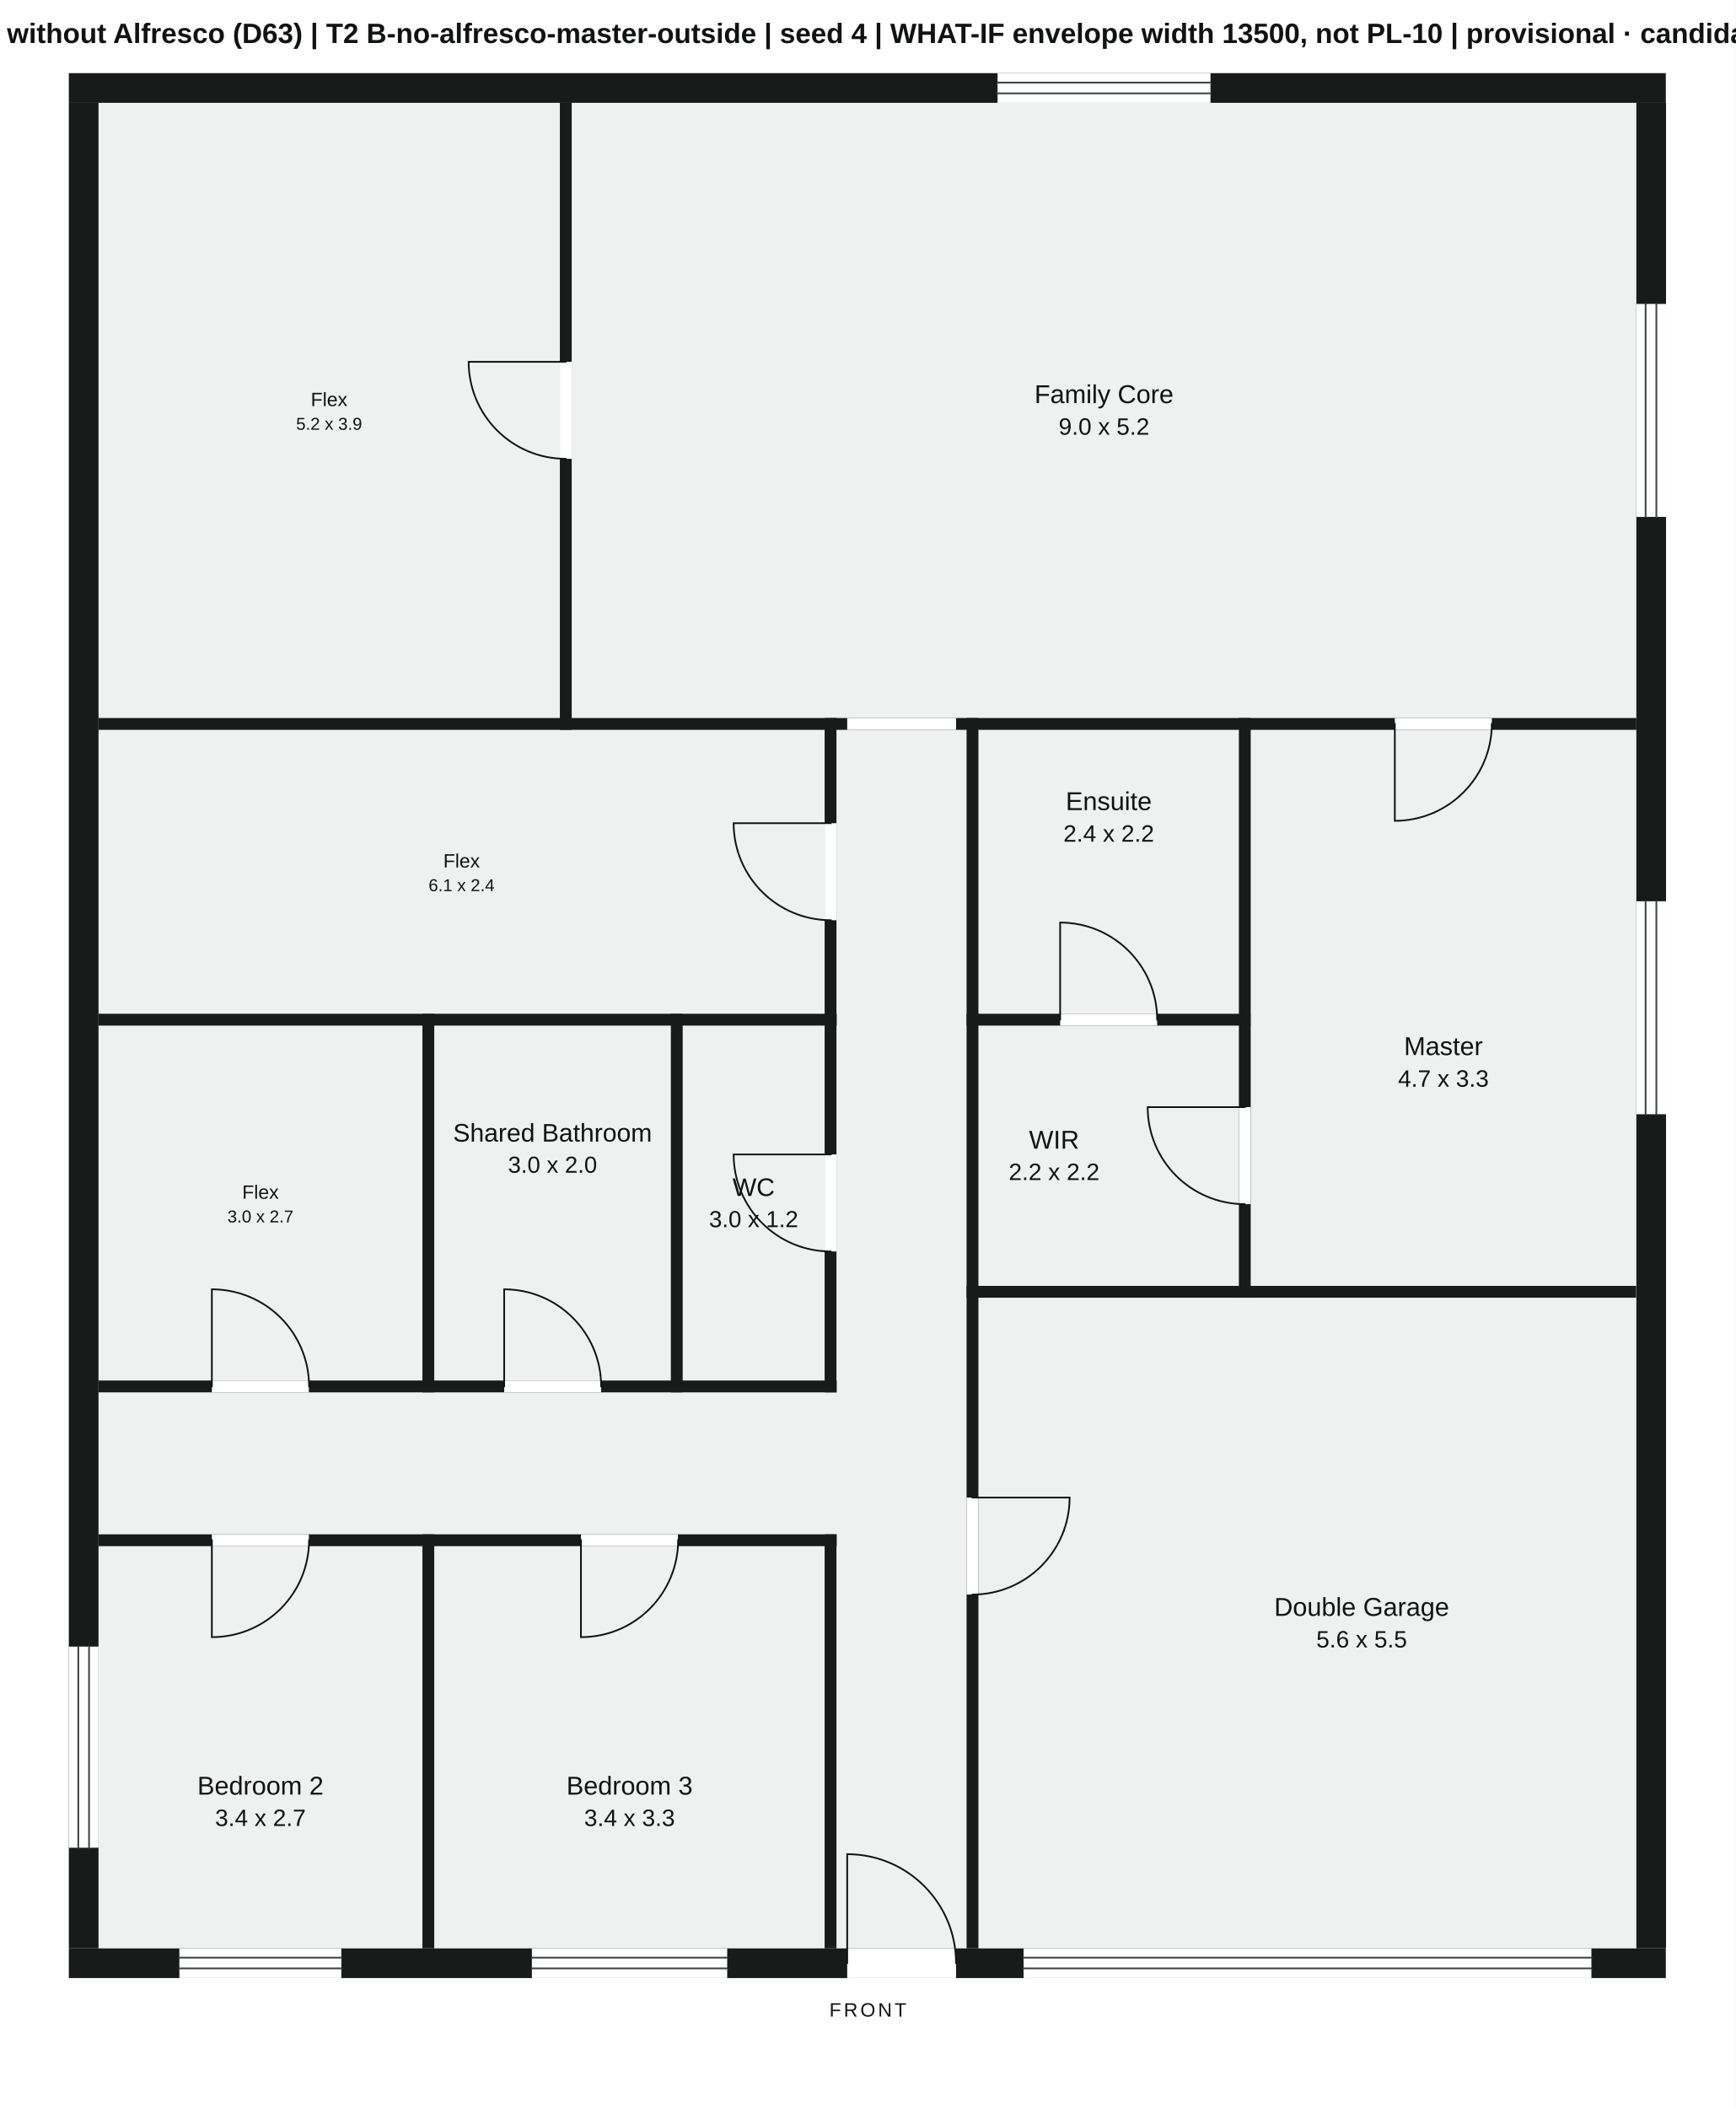
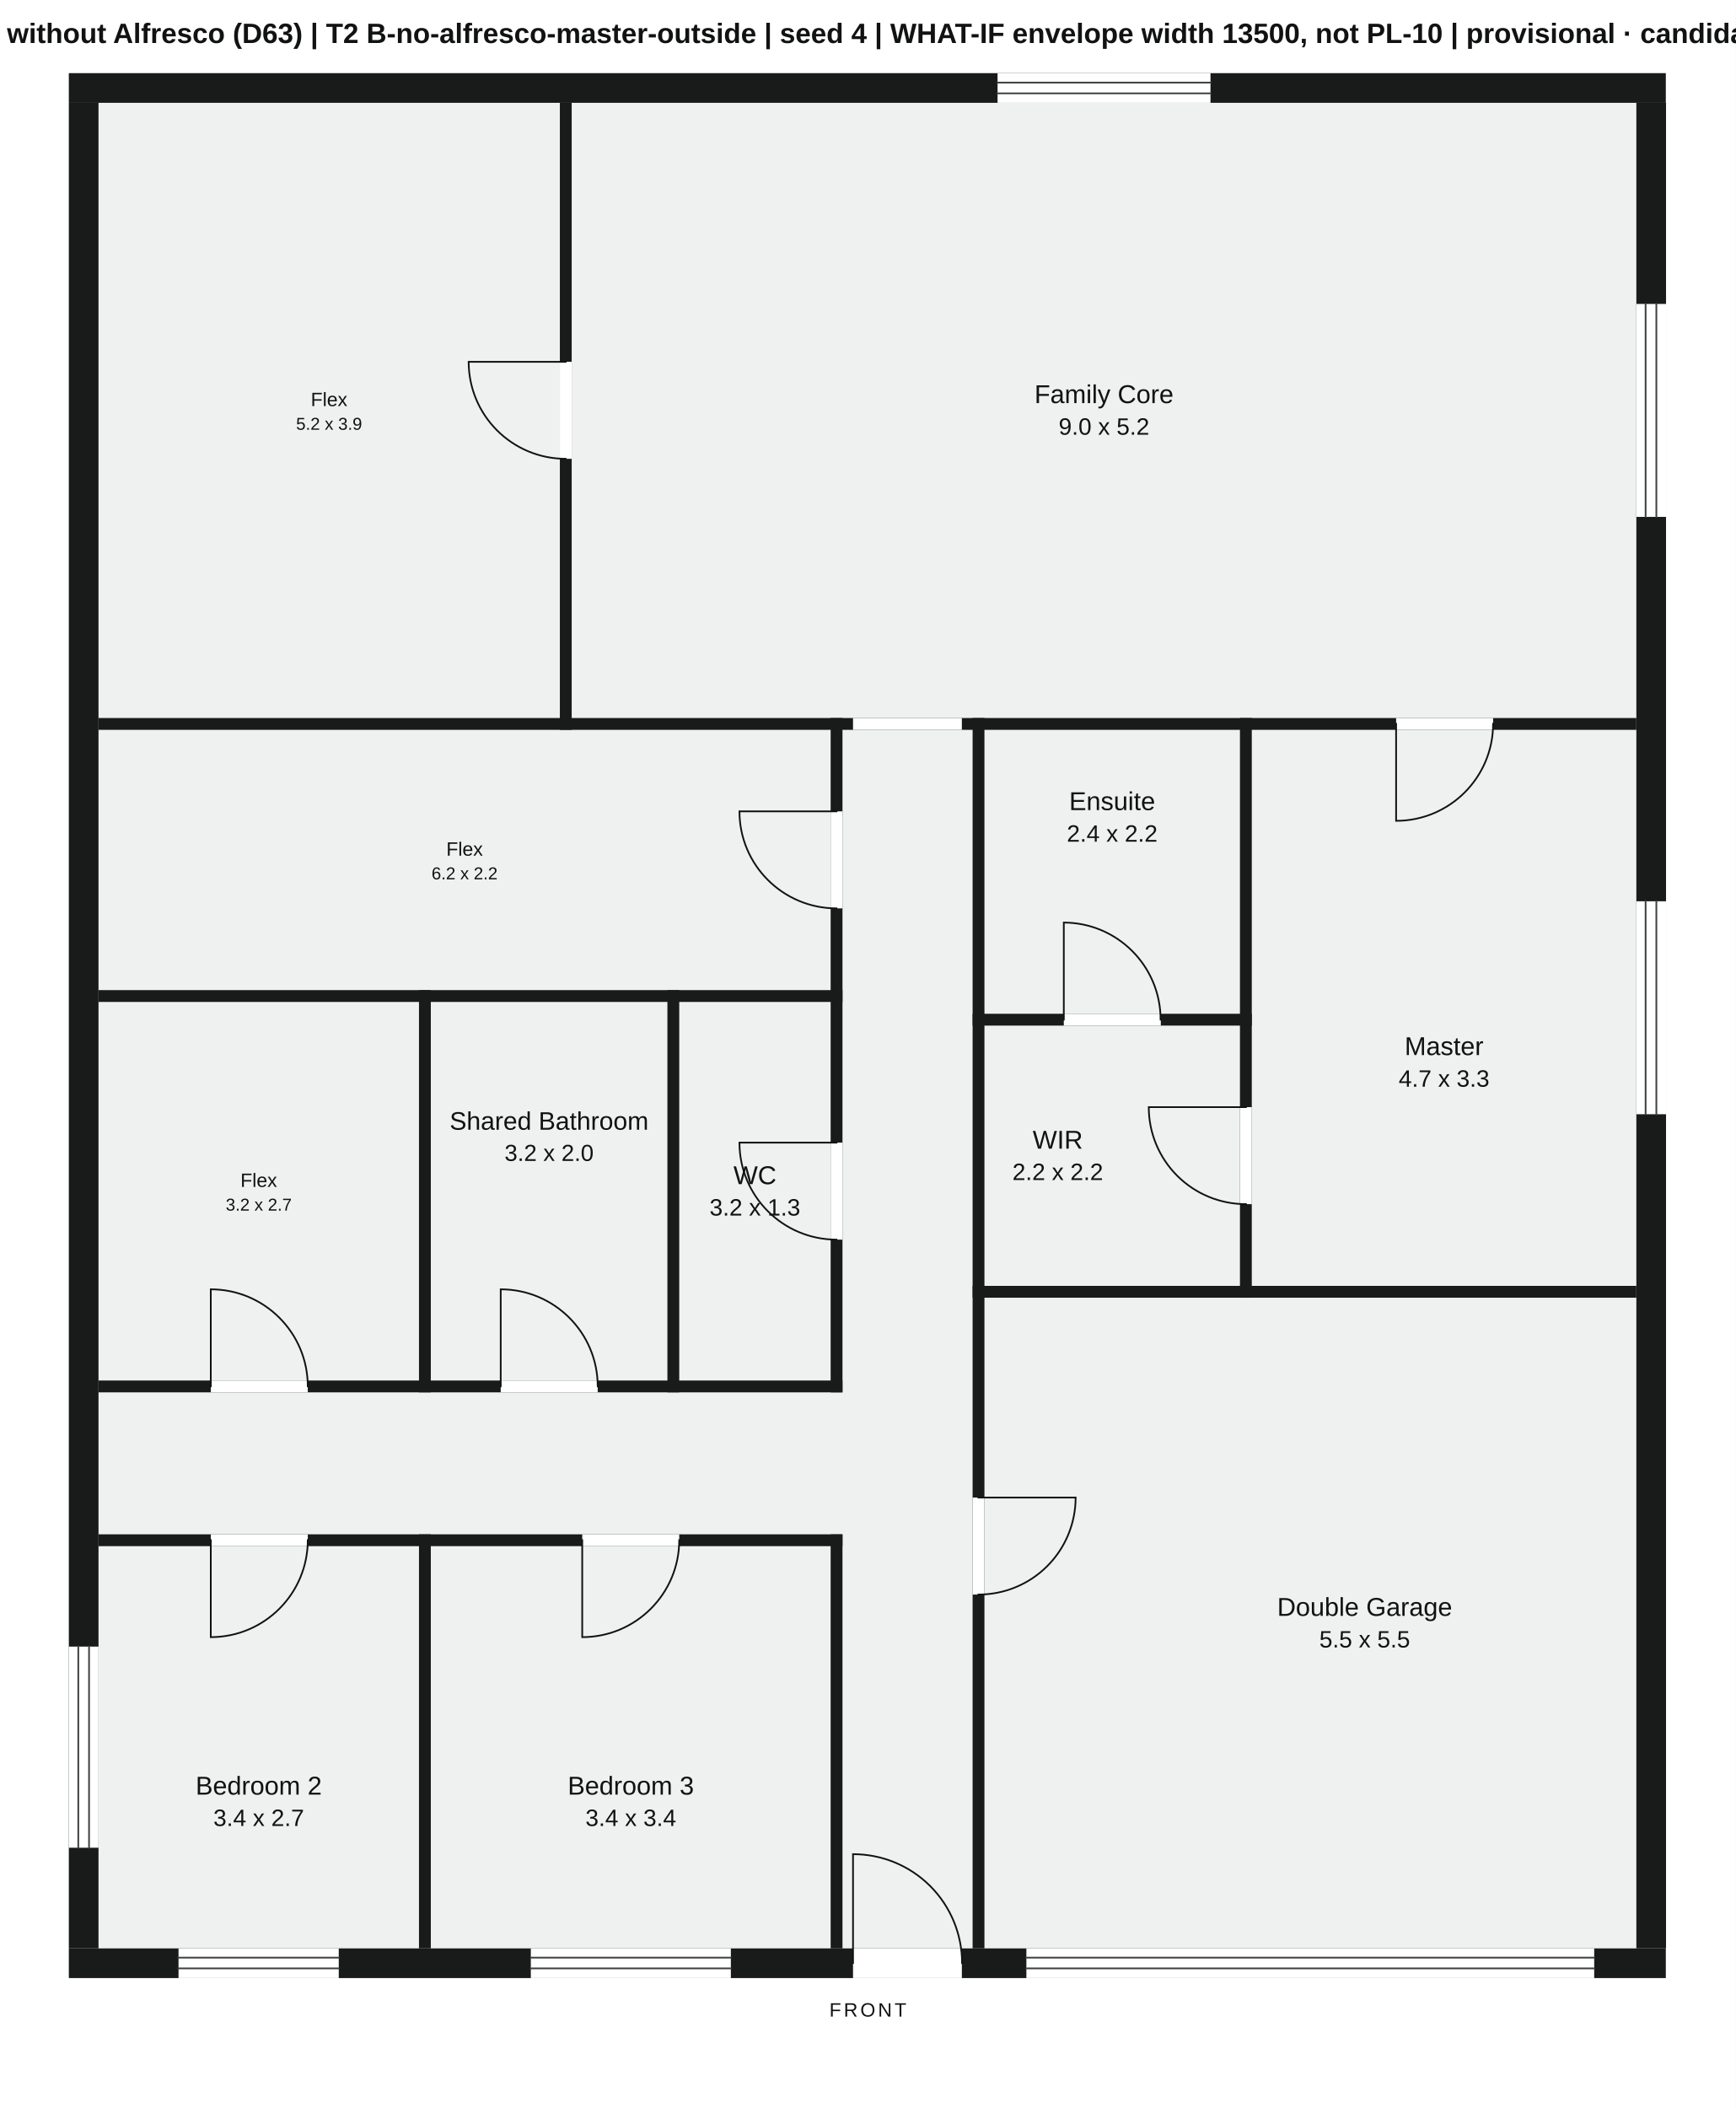
<svg xmlns="http://www.w3.org/2000/svg" width="807" height="980" viewBox="0 0 807 980" role="img" aria-label="GB-01 without Alfresco (D63) | T2 B-no-alfresco-master-outside | seed 4 | WHAT-IF envelope width 13500, not PL-10 | provisional · candidate 4-0" font-family="Arial, Helvetica, sans-serif" shape-rendering="geometricPrecision">
  <rect width="100%" height="100%" fill="#fff" />
  <rect x="45.8" y="47.8" width="715.0" height="858.0" fill="#eef1ef" stroke="none" />
-   <rect x="45.8" y="718.8" width="150.7" height="187.0" fill="#eef1ef" stroke="none" />
-   <rect x="201.9" y="718.8" width="181.5" height="187.0" fill="#eef1ef" stroke="none" />
-   <rect x="201.9" y="476.8" width="110.0" height="165.0" fill="#eef1ef" stroke="none" />
-   <rect x="317.4" y="476.8" width="66.0" height="165.0" fill="#eef1ef" stroke="none" />
-   <rect x="454.9" y="603.3" width="305.8" height="302.5" fill="#eef1ef" stroke="none" />
-   <rect x="581.5" y="339.3" width="179.3" height="258.5" fill="#eef1ef" stroke="none" />
-   <rect x="454.9" y="476.8" width="121.0" height="121.0" fill="#eef1ef" stroke="none" />
-   <rect x="454.9" y="339.3" width="121.0" height="132.0" fill="#eef1ef" stroke="none" />
+   <rect x="45.8" y="718.8" width="149.1" height="187.0" fill="#eef1ef" stroke="none" />
+   <rect x="200.3" y="718.8" width="185.9" height="187.0" fill="#eef1ef" stroke="none" />
+   <rect x="200.3" y="465.8" width="110.0" height="176.0" fill="#eef1ef" stroke="none" />
+   <rect x="315.8" y="465.8" width="70.4" height="176.0" fill="#eef1ef" stroke="none" />
+   <rect x="457.7" y="603.3" width="303.1" height="302.5" fill="#eef1ef" stroke="none" />
+   <rect x="582.0" y="339.3" width="178.8" height="258.5" fill="#eef1ef" stroke="none" />
+   <rect x="457.7" y="476.8" width="118.8" height="121.0" fill="#eef1ef" stroke="none" />
+   <rect x="457.7" y="339.3" width="118.8" height="132.0" fill="#eef1ef" stroke="none" />
  <rect x="265.8" y="47.8" width="495.0" height="286.0" fill="#eef1ef" stroke="none" />
-   <rect x="388.9" y="834.3" width="60.5" height="71.5" fill="#eef1ef" stroke="none" />
-   <rect x="388.9" y="339.3" width="60.5" height="495.0" fill="#eef1ef" stroke="none" />
-   <rect x="45.8" y="647.3" width="337.7" height="66.0" fill="#eef1ef" stroke="none" />
-   <rect x="358.7" y="647.3" width="55.0" height="66.0" fill="#eef1ef" stroke="none" />
+   <rect x="391.7" y="834.3" width="60.5" height="71.5" fill="#eef1ef" stroke="none" />
+   <rect x="391.7" y="339.3" width="60.5" height="495.0" fill="#eef1ef" stroke="none" />
+   <rect x="45.8" y="647.3" width="340.4" height="66.0" fill="#eef1ef" stroke="none" />
+   <rect x="361.4" y="647.3" width="55.0" height="66.0" fill="#eef1ef" stroke="none" />
  <rect x="32.0" y="34.0" width="742.5" height="13.8" fill="#191b1a" stroke="none" />
  <rect x="32.0" y="905.8" width="742.5" height="13.8" fill="#191b1a" stroke="none" />
  <rect x="32.0" y="47.8" width="13.8" height="858.0" fill="#191b1a" stroke="none" />
  <rect x="760.8" y="47.8" width="13.8" height="858.0" fill="#191b1a" stroke="none" />
-   <rect x="196.4" y="471.3" width="5.5" height="176.0" fill="#191b1a" stroke="none" />
-   <rect x="196.4" y="713.3" width="5.5" height="192.5" fill="#191b1a" stroke="none" />
-   <rect x="383.4" y="333.8" width="5.5" height="313.5" fill="#191b1a" stroke="none" />
-   <rect x="383.4" y="713.3" width="5.5" height="192.5" fill="#191b1a" stroke="none" />
-   <rect x="311.9" y="471.3" width="5.5" height="176.0" fill="#191b1a" stroke="none" />
-   <rect x="449.4" y="333.8" width="5.5" height="572.0" fill="#191b1a" stroke="none" />
-   <rect x="576.0" y="333.8" width="5.5" height="269.5" fill="#191b1a" stroke="none" />
+   <rect x="194.8" y="460.3" width="5.5" height="187.0" fill="#191b1a" stroke="none" />
+   <rect x="194.8" y="713.3" width="5.5" height="192.5" fill="#191b1a" stroke="none" />
+   <rect x="386.2" y="333.8" width="5.5" height="313.5" fill="#191b1a" stroke="none" />
+   <rect x="386.2" y="713.3" width="5.5" height="192.5" fill="#191b1a" stroke="none" />
+   <rect x="310.3" y="460.3" width="5.5" height="187.0" fill="#191b1a" stroke="none" />
+   <rect x="452.2" y="333.8" width="5.5" height="572.0" fill="#191b1a" stroke="none" />
+   <rect x="576.5" y="333.8" width="5.5" height="269.5" fill="#191b1a" stroke="none" />
  <rect x="260.3" y="47.8" width="5.5" height="291.5" fill="#191b1a" stroke="none" />
-   <rect x="45.8" y="713.3" width="343.2" height="5.5" fill="#191b1a" stroke="none" />
-   <rect x="45.8" y="471.3" width="343.2" height="5.5" fill="#191b1a" stroke="none" />
-   <rect x="449.4" y="471.3" width="132.0" height="5.5" fill="#191b1a" stroke="none" />
-   <rect x="45.8" y="641.8" width="343.2" height="5.5" fill="#191b1a" stroke="none" />
-   <rect x="449.4" y="597.8" width="311.3" height="5.5" fill="#191b1a" stroke="none" />
+   <rect x="45.8" y="713.3" width="345.9" height="5.5" fill="#191b1a" stroke="none" />
+   <rect x="45.8" y="460.3" width="345.9" height="5.5" fill="#191b1a" stroke="none" />
+   <rect x="45.8" y="641.8" width="345.9" height="5.5" fill="#191b1a" stroke="none" />
+   <rect x="452.2" y="597.8" width="308.6" height="5.5" fill="#191b1a" stroke="none" />
  <rect x="45.8" y="333.8" width="715.0" height="5.5" fill="#191b1a" stroke="none" />
+   <rect x="452.2" y="471.3" width="129.8" height="5.5" fill="#191b1a" stroke="none" />
  <g class="presentational-window" data-room-id="bed2">
-     <rect x="83.4" y="905.8" width="75.3" height="13.8" fill="#fff" stroke="none" />
-     <line x1="83.4" y1="910.1" x2="158.8" y2="910.1" stroke="#3d4240" stroke-width="0.8" stroke-linecap="square" />
-     <line x1="83.4" y1="915.1" x2="158.8" y2="915.1" stroke="#3d4240" stroke-width="0.8" stroke-linecap="square" />
+     <rect x="83.0" y="905.8" width="74.5" height="13.8" fill="#fff" stroke="none" />
+     <line x1="83.0" y1="910.1" x2="157.5" y2="910.1" stroke="#3d4240" stroke-width="0.8" stroke-linecap="square" />
+     <line x1="83.0" y1="915.1" x2="157.5" y2="915.1" stroke="#3d4240" stroke-width="0.8" stroke-linecap="square" />
  </g>
  <g class="presentational-window" data-room-id="bed2">
    <rect x="32.0" y="765.5" width="13.8" height="93.5" fill="#fff" stroke="none" />
    <line x1="36.4" y1="765.5" x2="36.4" y2="859.0" stroke="#3d4240" stroke-width="0.8" stroke-linecap="square" />
    <line x1="41.4" y1="765.5" x2="41.4" y2="859.0" stroke="#3d4240" stroke-width="0.8" stroke-linecap="square" />
  </g>
  <g class="presentational-window" data-room-id="bed3">
-     <rect x="247.3" y="905.8" width="90.8" height="13.8" fill="#fff" stroke="none" />
-     <line x1="247.3" y1="910.1" x2="338.1" y2="910.1" stroke="#3d4240" stroke-width="0.8" stroke-linecap="square" />
-     <line x1="247.3" y1="915.1" x2="338.1" y2="915.1" stroke="#3d4240" stroke-width="0.8" stroke-linecap="square" />
+     <rect x="246.8" y="905.8" width="93.0" height="13.8" fill="#fff" stroke="none" />
+     <line x1="246.8" y1="910.1" x2="339.7" y2="910.1" stroke="#3d4240" stroke-width="0.8" stroke-linecap="square" />
+     <line x1="246.8" y1="915.1" x2="339.7" y2="915.1" stroke="#3d4240" stroke-width="0.8" stroke-linecap="square" />
  </g>
  <g class="presentational-window" data-room-id="master">
    <rect x="760.8" y="419.0" width="13.8" height="99.0" fill="#fff" stroke="none" />
    <line x1="765.1" y1="419.0" x2="765.1" y2="518.0" stroke="#3d4240" stroke-width="0.8" stroke-linecap="square" />
    <line x1="770.1" y1="419.0" x2="770.1" y2="518.0" stroke="#3d4240" stroke-width="0.8" stroke-linecap="square" />
  </g>
  <g class="presentational-window" data-room-id="core">
    <rect x="463.8" y="34.0" width="99.0" height="13.8" fill="#fff" stroke="none" />
    <line x1="463.8" y1="38.4" x2="562.8" y2="38.4" stroke="#3d4240" stroke-width="0.8" stroke-linecap="square" />
    <line x1="463.8" y1="43.4" x2="562.8" y2="43.4" stroke="#3d4240" stroke-width="0.8" stroke-linecap="square" />
  </g>
  <g class="presentational-window" data-room-id="core">
    <rect x="760.8" y="141.3" width="13.8" height="99.0" fill="#fff" stroke="none" />
    <line x1="765.1" y1="141.3" x2="765.1" y2="240.3" stroke="#3d4240" stroke-width="0.8" stroke-linecap="square" />
    <line x1="770.1" y1="141.3" x2="770.1" y2="240.3" stroke="#3d4240" stroke-width="0.8" stroke-linecap="square" />
  </g>
  <g data-door-id="D-bed2" data-door-style="swing">
-     <rect x="98.5" y="713.3" width="45.1" height="5.5" fill="#fff" stroke="none" />
-     <path d="M98.5 716.0 L98.5 761.1 M143.7 716.0 A45.1 45.1 0 0 1 98.5 761.1" fill="none" stroke="#111312" stroke-width="0.8" stroke-linecap="square" />
+     <rect x="98.0" y="713.3" width="45.1" height="5.5" fill="#fff" stroke="none" />
+     <path d="M98.0 716.0 L98.0 761.1 M143.1 716.0 A45.1 45.1 0 0 1 98.0 761.1" fill="none" stroke="#111312" stroke-width="0.8" stroke-linecap="square" />
  </g>
  <g data-door-id="D-bed3" data-door-style="swing">
-     <rect x="270.1" y="713.3" width="45.1" height="5.5" fill="#fff" stroke="none" />
-     <path d="M270.1 716.0 L270.1 761.1 M315.3 716.0 A45.1 45.1 0 0 1 270.1 761.1" fill="none" stroke="#111312" stroke-width="0.8" stroke-linecap="square" />
+     <rect x="270.7" y="713.3" width="45.1" height="5.5" fill="#fff" stroke="none" />
+     <path d="M270.7 716.0 L270.7 761.1 M315.8 716.0 A45.1 45.1 0 0 1 270.7 761.1" fill="none" stroke="#111312" stroke-width="0.8" stroke-linecap="square" />
  </g>
  <g data-door-id="D-bath" data-door-style="swing">
-     <rect x="234.4" y="641.8" width="45.1" height="5.5" fill="#fff" stroke="none" />
-     <path d="M234.4 644.5 L234.4 599.4 M279.5 644.5 A45.1 45.1 0 0 0 234.4 599.4" fill="none" stroke="#111312" stroke-width="0.8" stroke-linecap="square" />
+     <rect x="232.8" y="641.8" width="45.1" height="5.5" fill="#fff" stroke="none" />
+     <path d="M232.8 644.5 L232.8 599.4 M277.9 644.5 A45.1 45.1 0 0 0 232.8 599.4" fill="none" stroke="#111312" stroke-width="0.8" stroke-linecap="square" />
  </g>
  <g data-door-id="D-wc" data-door-style="swing">
-     <rect x="383.4" y="536.7" width="5.5" height="45.1" fill="#fff" stroke="none" />
-     <path d="M386.2 536.7 L341.1 536.7 M386.2 581.8 A45.1 45.1 0 0 1 341.1 536.7" fill="none" stroke="#111312" stroke-width="0.8" stroke-linecap="square" />
+     <rect x="386.2" y="531.2" width="5.5" height="45.1" fill="#fff" stroke="none" />
+     <path d="M388.9 531.2 L343.8 531.2 M388.9 576.3 A45.1 45.1 0 0 1 343.8 531.2" fill="none" stroke="#111312" stroke-width="0.8" stroke-linecap="square" />
  </g>
  <g data-door-id="D-garage" data-door-style="swing">
-     <rect x="449.4" y="696.2" width="5.5" height="45.1" fill="#fff" stroke="none" />
-     <path d="M452.2 696.2 L497.3 696.2 M452.2 741.3 A45.1 45.1 0 0 0 497.3 696.2" fill="none" stroke="#111312" stroke-width="0.8" stroke-linecap="square" />
+     <rect x="452.2" y="696.2" width="5.5" height="45.1" fill="#fff" stroke="none" />
+     <path d="M454.9 696.2 L500.1 696.2 M454.9 741.3 A45.1 45.1 0 0 0 500.1 696.2" fill="none" stroke="#111312" stroke-width="0.8" stroke-linecap="square" />
  </g>
  <g data-door-id="D-master" data-door-style="swing">
-     <rect x="648.5" y="333.8" width="45.1" height="5.5" fill="#fff" stroke="none" />
-     <path d="M648.5 336.5 L648.5 381.6 M693.6 336.5 A45.1 45.1 0 0 1 648.5 381.6" fill="none" stroke="#111312" stroke-width="0.8" stroke-linecap="square" />
+     <rect x="649.1" y="333.8" width="45.1" height="5.5" fill="#fff" stroke="none" />
+     <path d="M649.1 336.5 L649.1 381.6 M694.2 336.5 A45.1 45.1 0 0 1 649.1 381.6" fill="none" stroke="#111312" stroke-width="0.8" stroke-linecap="square" />
  </g>
  <g data-door-id="D-wir" data-door-style="swing">
-     <rect x="576.0" y="514.7" width="5.5" height="45.1" fill="#fff" stroke="none" />
-     <path d="M578.7 514.7 L533.6 514.7 M578.7 559.8 A45.1 45.1 0 0 1 533.6 514.7" fill="none" stroke="#111312" stroke-width="0.8" stroke-linecap="square" />
+     <rect x="576.5" y="514.7" width="5.5" height="45.1" fill="#fff" stroke="none" />
+     <path d="M579.3 514.7 L534.1 514.7 M579.3 559.8 A45.1 45.1 0 0 1 534.1 514.7" fill="none" stroke="#111312" stroke-width="0.8" stroke-linecap="square" />
  </g>
  <g data-door-id="D-ensuite" data-door-style="swing">
-     <rect x="492.9" y="471.3" width="45.1" height="5.5" fill="#fff" stroke="none" />
-     <path d="M492.9 474.0 L492.9 428.9 M538.0 474.0 A45.1 45.1 0 0 0 492.9 428.9" fill="none" stroke="#111312" stroke-width="0.8" stroke-linecap="square" />
+     <rect x="494.6" y="471.3" width="45.1" height="5.5" fill="#fff" stroke="none" />
+     <path d="M494.6 474.0 L494.6 428.9 M539.6 474.0 A45.1 45.1 0 0 0 494.6 428.9" fill="none" stroke="#111312" stroke-width="0.8" stroke-linecap="square" />
  </g>
  <g data-door-id="D-flex-cell" data-door-style="swing">
-     <rect x="98.5" y="641.8" width="45.1" height="5.5" fill="#fff" stroke="none" />
-     <path d="M98.5 644.5 L98.5 599.4 M143.7 644.5 A45.1 45.1 0 0 0 98.5 599.4" fill="none" stroke="#111312" stroke-width="0.8" stroke-linecap="square" />
+     <rect x="98.0" y="641.8" width="45.1" height="5.5" fill="#fff" stroke="none" />
+     <path d="M98.0 644.5 L98.0 599.4 M143.1 644.5 A45.1 45.1 0 0 0 98.0 599.4" fill="none" stroke="#111312" stroke-width="0.8" stroke-linecap="square" />
  </g>
  <g data-door-id="D-flex-arm" data-door-style="swing">
-     <rect x="383.4" y="382.7" width="5.5" height="45.1" fill="#fff" stroke="none" />
-     <path d="M386.2 382.7 L341.1 382.7 M386.2 427.8 A45.1 45.1 0 0 1 341.1 382.7" fill="none" stroke="#111312" stroke-width="0.8" stroke-linecap="square" />
+     <rect x="386.2" y="377.2" width="5.5" height="45.1" fill="#fff" stroke="none" />
+     <path d="M388.9 377.2 L343.8 377.2 M388.9 422.3 A45.1 45.1 0 0 1 343.8 377.2" fill="none" stroke="#111312" stroke-width="0.8" stroke-linecap="square" />
  </g>
  <g data-door-id="D-flex-corner" data-door-style="swing">
    <rect x="260.3" y="168.2" width="5.5" height="45.1" fill="#fff" stroke="none" />
    <path d="M263.0 168.2 L217.9 168.2 M263.0 213.3 A45.1 45.1 0 0 1 217.9 168.2" fill="none" stroke="#111312" stroke-width="0.8" stroke-linecap="square" />
  </g>
  <g data-door-id="C-H-stem-core" data-door-style="cased">
-     <rect x="393.9" y="333.8" width="50.6" height="5.5" fill="#fff" stroke="none" />
+     <rect x="396.6" y="333.8" width="50.6" height="5.5" fill="#fff" stroke="none" />
  </g>
  <g data-door-id="D-front" data-door-style="swing">
-     <rect x="393.9" y="905.8" width="50.6" height="13.8" fill="#fff" stroke="none" />
-     <path d="M393.9 912.6 L393.9 862.0 M444.5 912.6 A50.6 50.6 0 0 0 393.9 862.0" fill="none" stroke="#111312" stroke-width="0.8" stroke-linecap="square" />
+     <rect x="396.6" y="905.8" width="50.6" height="13.8" fill="#fff" stroke="none" />
+     <path d="M396.6 912.6 L396.6 862.0 M447.3 912.6 A50.6 50.6 0 0 0 396.6 862.0" fill="none" stroke="#111312" stroke-width="0.8" stroke-linecap="square" />
  </g>
  <g data-door-id="D-vehicle" data-door-style="vehicle">
-     <rect x="475.9" y="905.8" width="264.0" height="13.8" fill="#fff" stroke="none" />
-     <line x1="475.9" y1="910.1" x2="739.9" y2="910.1" stroke="#3d4240" stroke-width="0.8" stroke-linecap="square" />
-     <line x1="475.9" y1="915.1" x2="739.9" y2="915.1" stroke="#3d4240" stroke-width="0.8" stroke-linecap="square" />
+     <rect x="477.2" y="905.8" width="264.0" height="13.8" fill="#fff" stroke="none" />
+     <line x1="477.2" y1="910.1" x2="741.2" y2="910.1" stroke="#3d4240" stroke-width="0.8" stroke-linecap="square" />
+     <line x1="477.2" y1="915.1" x2="741.2" y2="915.1" stroke="#3d4240" stroke-width="0.8" stroke-linecap="square" />
  </g>
  <g class="room-label" data-room-id="bed2">
-     <text x="121.1" y="834.3" font-size="12.0" font-weight="500" text-anchor="middle" fill="#111312">Bedroom 2</text>
-     <text x="121.1" y="848.9" font-size="11.0" text-anchor="middle" fill="#111312">3.4 x 2.7</text>
+     <text x="120.3" y="834.3" font-size="12.0" font-weight="500" text-anchor="middle" fill="#111312">Bedroom 2</text>
+     <text x="120.3" y="848.9" font-size="11.0" text-anchor="middle" fill="#111312">3.4 x 2.7</text>
  </g>
  <g class="room-label" data-room-id="bed3">
-     <text x="292.7" y="834.3" font-size="12.0" font-weight="500" text-anchor="middle" fill="#111312">Bedroom 3</text>
-     <text x="292.7" y="848.9" font-size="11.0" text-anchor="middle" fill="#111312">3.4 x 3.3</text>
+     <text x="293.3" y="834.3" font-size="12.0" font-weight="500" text-anchor="middle" fill="#111312">Bedroom 3</text>
+     <text x="293.3" y="848.9" font-size="11.0" text-anchor="middle" fill="#111312">3.4 x 3.4</text>
  </g>
  <g class="room-label" data-room-id="bath">
-     <text x="256.9" y="530.7" font-size="11.8" font-weight="500" text-anchor="middle" fill="#111312">Shared Bathroom</text>
-     <text x="256.9" y="545.2" font-size="10.8" text-anchor="middle" fill="#111312">3.0 x 2.0</text>
+     <text x="255.3" y="525.2" font-size="11.8" font-weight="500" text-anchor="middle" fill="#111312">Shared Bathroom</text>
+     <text x="255.3" y="539.7" font-size="10.8" text-anchor="middle" fill="#111312">3.2 x 2.0</text>
  </g>
  <g class="room-label" data-room-id="wc">
-     <text x="350.4" y="556.0" font-size="11.8" font-weight="500" text-anchor="middle" fill="#111312">WC</text>
-     <text x="350.4" y="570.5" font-size="10.8" text-anchor="middle" fill="#111312">3.0 x 1.2</text>
+     <text x="351.0" y="550.5" font-size="12.0" font-weight="500" text-anchor="middle" fill="#111312">WC</text>
+     <text x="351.0" y="565.1" font-size="11.0" text-anchor="middle" fill="#111312">3.2 x 1.3</text>
  </g>
  <g class="room-label" data-room-id="garage">
-     <text x="633.1" y="751.2" font-size="12.0" font-weight="500" text-anchor="middle" fill="#111312">Double Garage</text>
-     <text x="633.1" y="765.9" font-size="11.0" text-anchor="middle" fill="#111312">5.6 x 5.5</text>
+     <text x="634.5" y="751.2" font-size="12.0" font-weight="500" text-anchor="middle" fill="#111312">Double Garage</text>
+     <text x="634.5" y="765.9" font-size="11.0" text-anchor="middle" fill="#111312">5.5 x 5.5</text>
  </g>
  <g class="room-label" data-room-id="master">
-     <text x="671.1" y="490.5" font-size="12.0" font-weight="500" text-anchor="middle" fill="#111312">Master</text>
-     <text x="671.1" y="505.2" font-size="11.0" text-anchor="middle" fill="#111312">4.7 x 3.3</text>
+     <text x="671.4" y="490.5" font-size="12.0" font-weight="500" text-anchor="middle" fill="#111312">Master</text>
+     <text x="671.4" y="505.2" font-size="11.0" text-anchor="middle" fill="#111312">4.7 x 3.3</text>
  </g>
  <g class="room-label" data-room-id="wir">
-     <text x="490.1" y="534.0" font-size="12.0" font-weight="500" text-anchor="middle" fill="#111312">WIR</text>
-     <text x="490.1" y="548.6" font-size="11.0" text-anchor="middle" fill="#111312">2.2 x 2.2</text>
+     <text x="491.8" y="534.0" font-size="12.0" font-weight="500" text-anchor="middle" fill="#111312">WIR</text>
+     <text x="491.8" y="548.6" font-size="11.0" text-anchor="middle" fill="#111312">2.2 x 2.2</text>
  </g>
  <g class="room-label" data-room-id="ensuite">
-     <text x="515.5" y="376.6" font-size="12.0" font-weight="500" text-anchor="middle" fill="#111312">Ensuite</text>
-     <text x="515.5" y="391.3" font-size="11.0" text-anchor="middle" fill="#111312">2.4 x 2.2</text>
+     <text x="517.1" y="376.6" font-size="12.0" font-weight="500" text-anchor="middle" fill="#111312">Ensuite</text>
+     <text x="517.1" y="391.3" font-size="11.0" text-anchor="middle" fill="#111312">2.4 x 2.2</text>
  </g>
  <g class="room-label" data-room-id="core">
    <text x="513.3" y="187.4" font-size="12.0" font-weight="500" text-anchor="middle" fill="#111312">Family Core</text>
    <text x="513.3" y="202.1" font-size="11.0" text-anchor="middle" fill="#111312">9.0 x 5.2</text>
  </g>
  <g class="flex-label" data-flex-id="flex-cell">
-     <text x="121.1" y="557.3" font-size="9" font-weight="500" text-anchor="middle" fill="#111312">Flex</text>
-     <text x="121.1" y="568.3" font-size="8" text-anchor="middle" fill="#111312">3.0 x 2.7</text>
+     <text x="120.3" y="551.8" font-size="9" font-weight="500" text-anchor="middle" fill="#111312">Flex</text>
+     <text x="120.3" y="562.8" font-size="8" text-anchor="middle" fill="#111312">3.2 x 2.7</text>
  </g>
  <g class="flex-label" data-flex-id="flex-arm">
-     <text x="214.6" y="403.3" font-size="9" font-weight="500" text-anchor="middle" fill="#111312">Flex</text>
-     <text x="214.6" y="414.3" font-size="8" text-anchor="middle" fill="#111312">6.1 x 2.4</text>
+     <text x="216.0" y="397.8" font-size="9" font-weight="500" text-anchor="middle" fill="#111312">Flex</text>
+     <text x="216.0" y="408.8" font-size="8" text-anchor="middle" fill="#111312">6.2 x 2.2</text>
  </g>
  <g class="flex-label" data-flex-id="flex-corner">
    <text x="153.0" y="188.8" font-size="9" font-weight="500" text-anchor="middle" fill="#111312">Flex</text>
    <text x="153.0" y="199.8" font-size="8" text-anchor="middle" fill="#111312">5.2 x 3.9</text>
  </g>
  <text x="403.5" y="20" font-size="13" font-weight="600" text-anchor="middle" fill="#111312">GB-01 without Alfresco (D63) | T2 B-no-alfresco-master-outside | seed 4 | WHAT-IF envelope width 13500, not PL-10 | provisional · candidate 4-0</text>
  <text x="403.5" y="937.5" font-size="9" letter-spacing="1.2" text-anchor="middle" fill="#111312">FRONT</text>
</svg>
